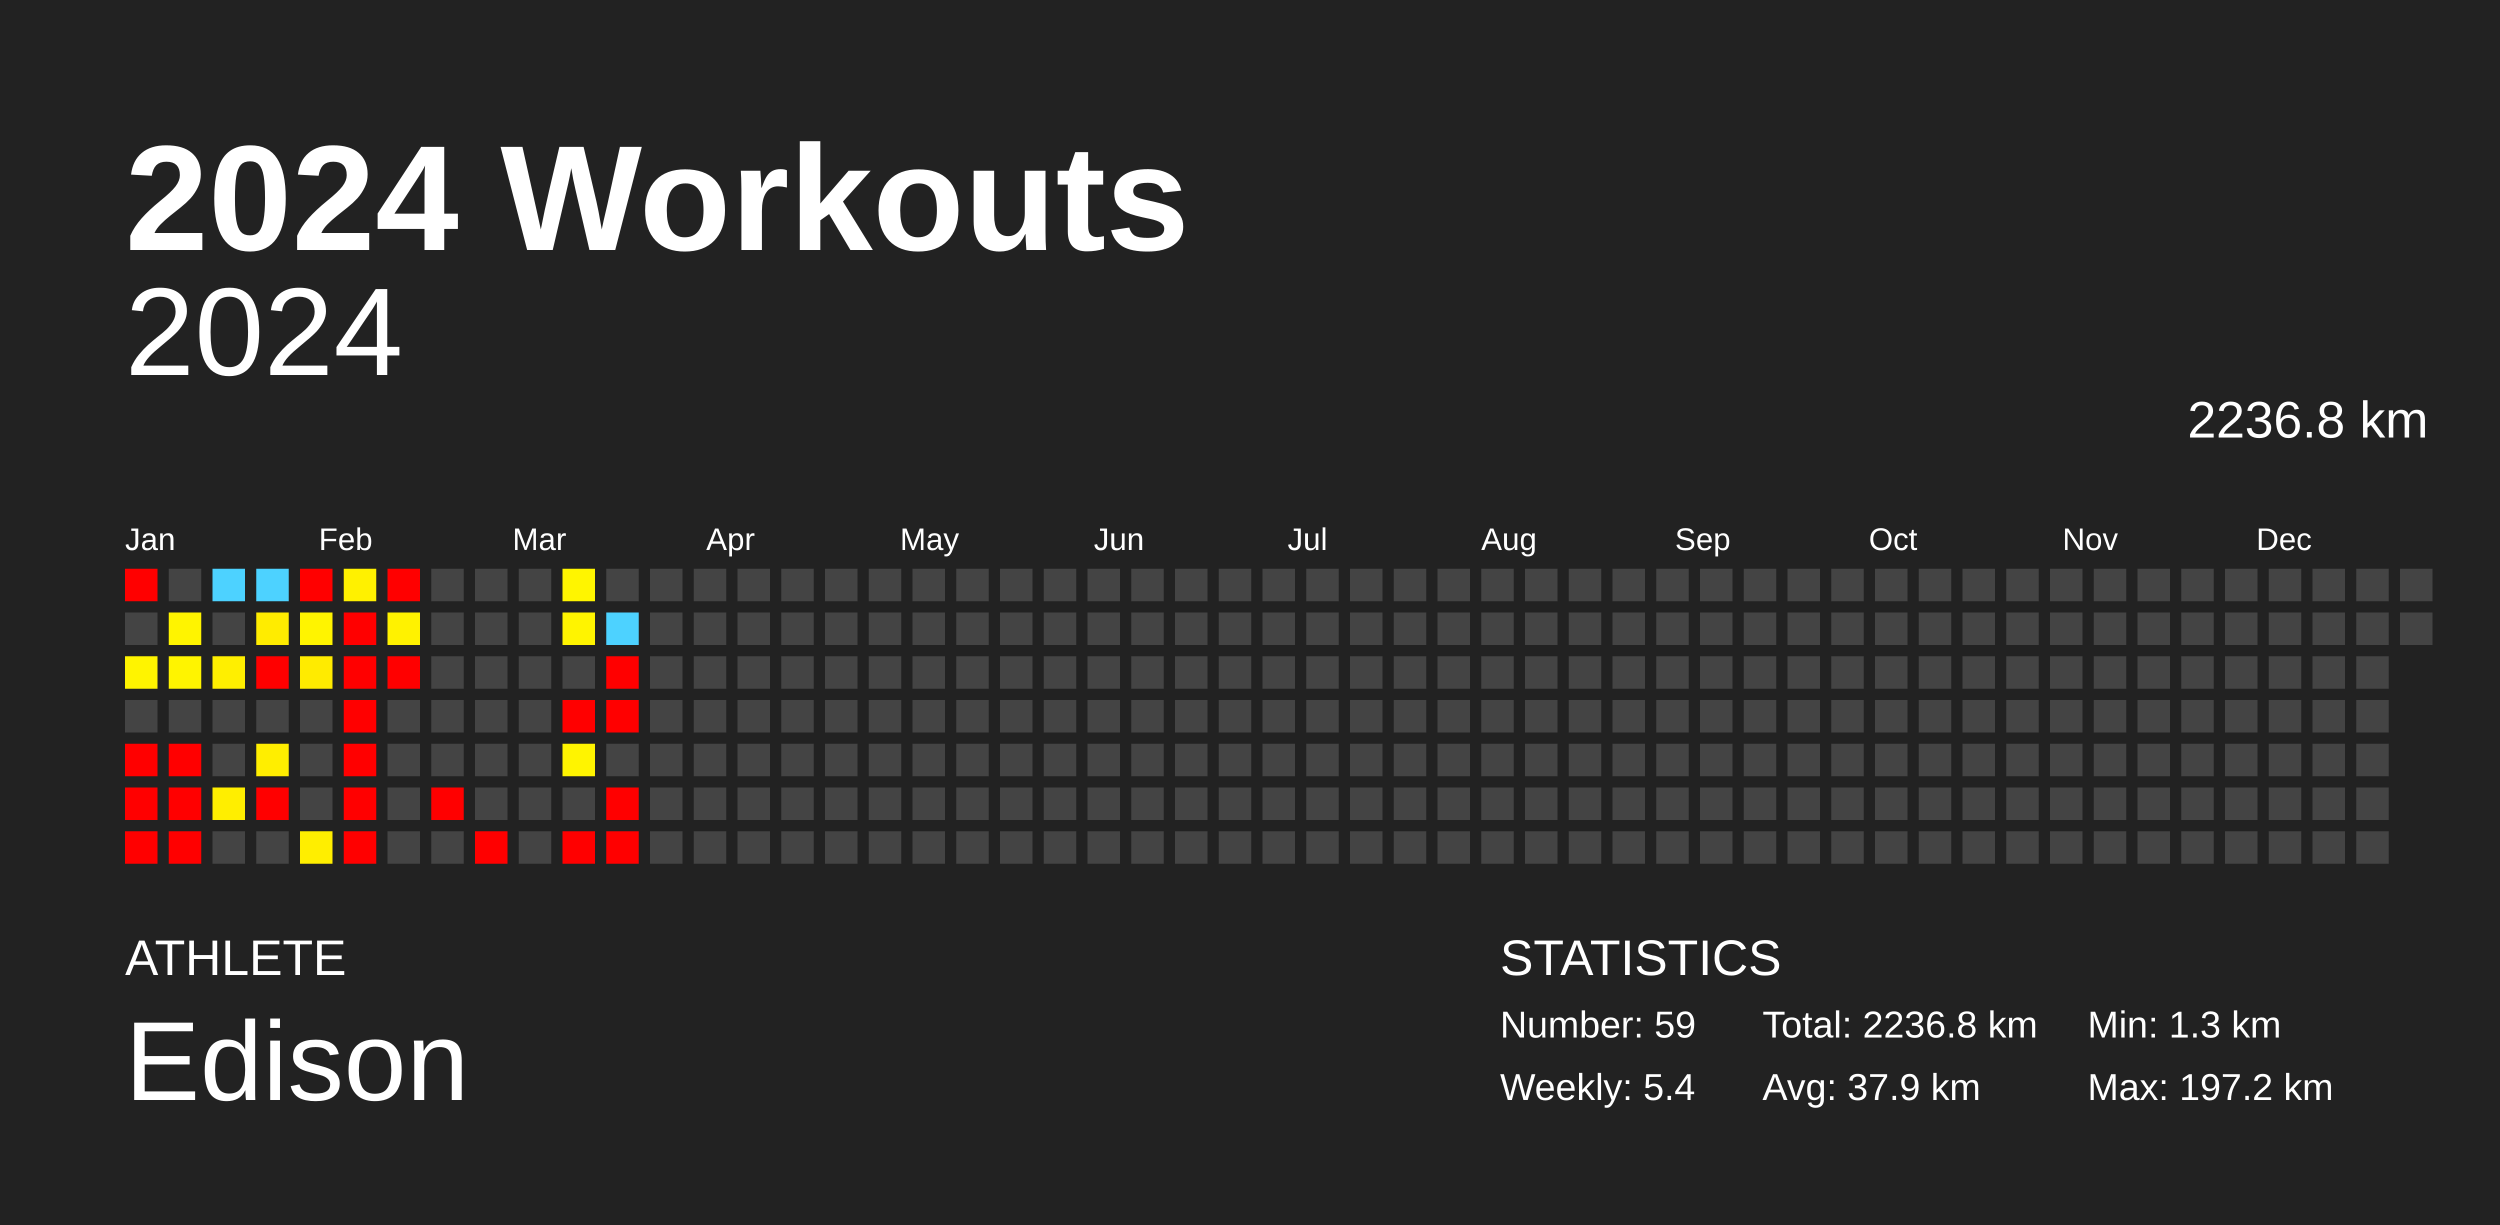
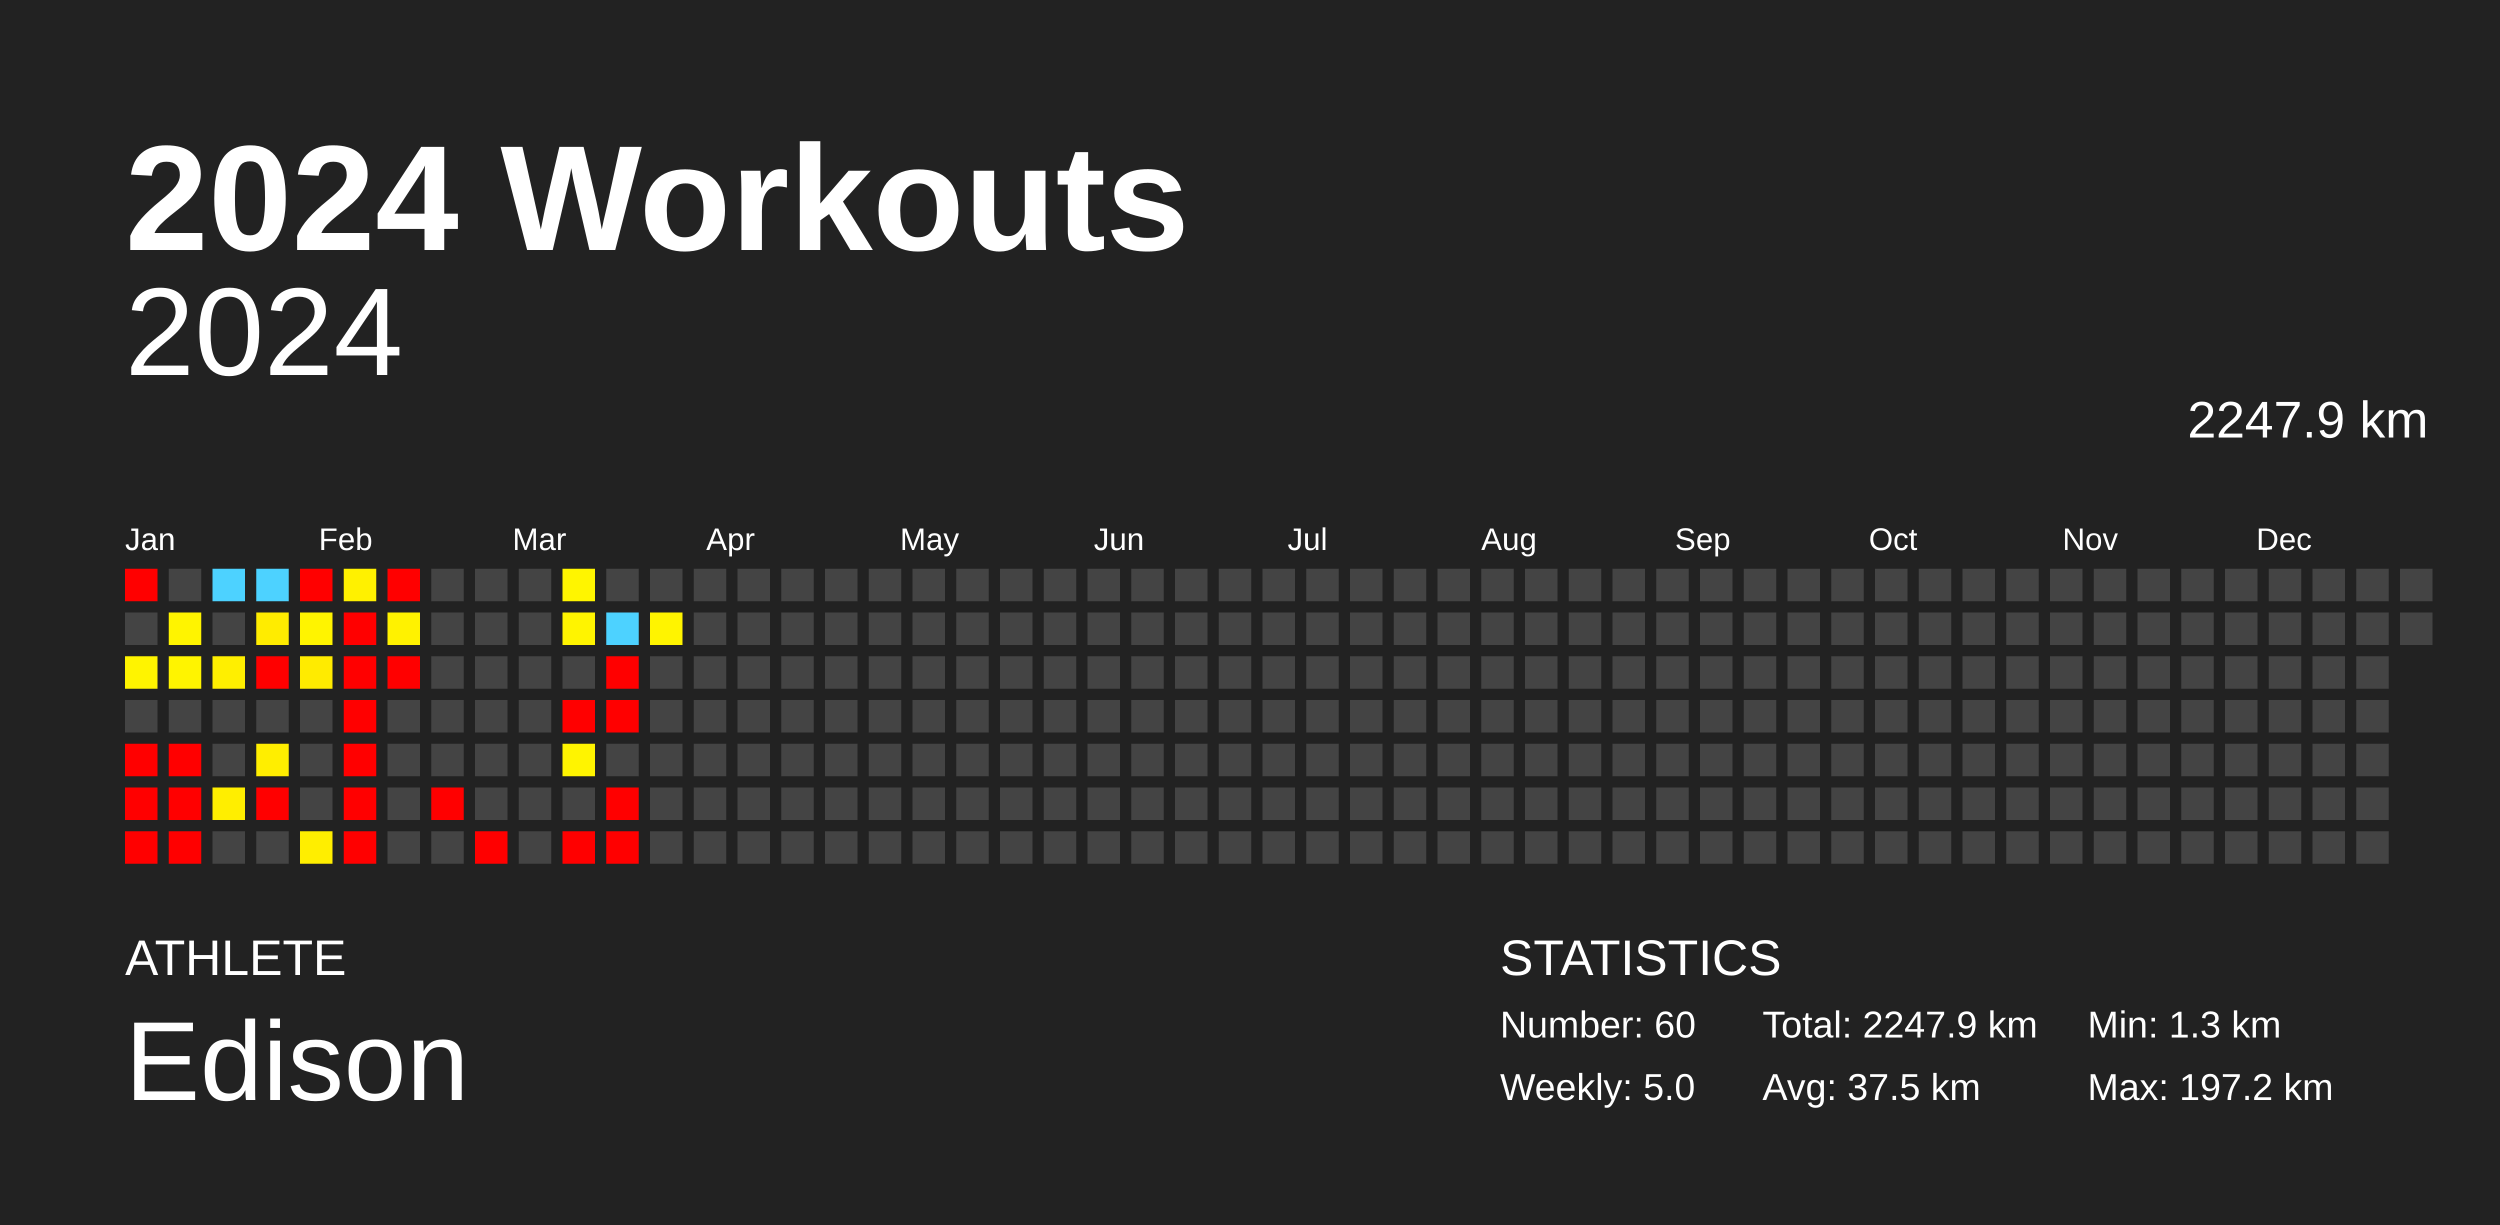
<svg xmlns="http://www.w3.org/2000/svg" baseProfile="full" height="98mm" version="1.1" viewBox="0,0,200,98" width="200mm">
  <defs />
  <rect fill="#222222" height="98" width="200" x="0" y="0" />
  <text fill="#FFFFFF" style="font-size:12px; font-family:Arial; font-weight:bold;" x="10" y="20">2024 Workouts</text>
  <text fill="#FFFFFF" style="font-size:4px; font-family:Arial" x="10" y="78">ATHLETE</text>
  <text fill="#FFFFFF" style="font-size:9px; font-family:Arial" x="10" y="88">Edison</text>
  <text fill="#FFFFFF" style="font-size:4px; font-family:Arial" x="120" y="78">STATISTICS</text>
-   <text fill="#FFFFFF" style="font-size:3px; font-family:Arial" x="120" y="83">Number: 59</text>
-   <text fill="#FFFFFF" style="font-size:3px; font-family:Arial" x="120" y="88">Weekly: 5.4</text>
-   <text fill="#FFFFFF" style="font-size:3px; font-family:Arial" x="141" y="83">Total: 2236.8 km</text>
-   <text fill="#FFFFFF" style="font-size:3px; font-family:Arial" x="141" y="88">Avg: 37.9 km</text>
+   <text fill="#FFFFFF" style="font-size:3px; font-family:Arial" x="120" y="83">Number: 60</text>
+   <text fill="#FFFFFF" style="font-size:3px; font-family:Arial" x="120" y="88">Weekly: 5.0</text>
+   <text fill="#FFFFFF" style="font-size:3px; font-family:Arial" x="141" y="83">Total: 2247.9 km</text>
+   <text fill="#FFFFFF" style="font-size:3px; font-family:Arial" x="141" y="88">Avg: 37.5 km</text>
  <text fill="#FFFFFF" style="font-size:3px; font-family:Arial" x="167" y="83">Min: 1.3 km</text>
  <text fill="#FFFFFF" style="font-size:3px; font-family:Arial" x="167" y="88">Max: 197.2 km</text>
  <text alignment-baseline="hanging" fill="#FFFFFF" style="font-size:10.0px; font-family:Arial;" x="10" y="30">2024</text>
-   <text alignment-baseline="hanging" fill="#FFFFFF" style="font-size:4.125px; font-family:Arial;" x="175" y="35">2236.8 km</text>
+   <text alignment-baseline="hanging" fill="#FFFFFF" style="font-size:4.125px; font-family:Arial;" x="175" y="35">2247.9 km</text>
  <text fill="#FFFFFF" style="font-size:2.5px; font-family:Arial" x="10.0" y="44">Jan</text>
  <text fill="#FFFFFF" style="font-size:2.5px; font-family:Arial" x="25.5" y="44">Feb</text>
  <text fill="#FFFFFF" style="font-size:2.5px; font-family:Arial" x="41.0" y="44">Mar</text>
  <text fill="#FFFFFF" style="font-size:2.5px; font-family:Arial" x="56.5" y="44">Apr</text>
  <text fill="#FFFFFF" style="font-size:2.5px; font-family:Arial" x="72.0" y="44">May</text>
  <text fill="#FFFFFF" style="font-size:2.5px; font-family:Arial" x="87.5" y="44">Jun</text>
  <text fill="#FFFFFF" style="font-size:2.5px; font-family:Arial" x="103.0" y="44">Jul</text>
  <text fill="#FFFFFF" style="font-size:2.5px; font-family:Arial" x="118.5" y="44">Aug</text>
  <text fill="#FFFFFF" style="font-size:2.5px; font-family:Arial" x="134.0" y="44">Sep</text>
  <text fill="#FFFFFF" style="font-size:2.5px; font-family:Arial" x="149.5" y="44">Oct</text>
  <text fill="#FFFFFF" style="font-size:2.5px; font-family:Arial" x="165.0" y="44">Nov</text>
  <text fill="#FFFFFF" style="font-size:2.5px; font-family:Arial" x="180.5" y="44">Dec</text>
  <rect fill="red" height="2.6" width="2.6" x="10.0" y="45.5" />
  <rect fill="#444444" height="2.6" width="2.6" x="10.0" y="49.0" />
  <rect fill="#fff400" height="2.6" width="2.6" x="10.0" y="52.5" />
  <rect fill="#444444" height="2.6" width="2.6" x="10.0" y="56.0" />
  <rect fill="red" height="2.6" width="2.6" x="10.0" y="59.5" />
  <rect fill="red" height="2.6" width="2.6" x="10.0" y="63.0" />
  <rect fill="red" height="2.6" width="2.6" x="10.0" y="66.5" />
  <rect fill="#444444" height="2.6" width="2.6" x="13.5" y="45.5" />
  <rect fill="#fff400" height="2.6" width="2.6" x="13.5" y="49.0" />
  <rect fill="#fff400" height="2.6" width="2.6" x="13.5" y="52.5" />
  <rect fill="#444444" height="2.6" width="2.6" x="13.5" y="56.0" />
  <rect fill="red" height="2.6" width="2.6" x="13.5" y="59.5" />
  <rect fill="red" height="2.6" width="2.6" x="13.5" y="63.0" />
  <rect fill="red" height="2.6" width="2.6" x="13.5" y="66.5" />
  <rect fill="#4dd2ff" height="2.6" width="2.6" x="17.0" y="45.5" />
  <rect fill="#444444" height="2.6" width="2.6" x="17.0" y="49.0" />
  <rect fill="#ffef00" height="2.6" width="2.6" x="17.0" y="52.5" />
  <rect fill="#444444" height="2.6" width="2.6" x="17.0" y="56.0" />
  <rect fill="#444444" height="2.6" width="2.6" x="17.0" y="59.5" />
  <rect fill="#ffee00" height="2.6" width="2.6" x="17.0" y="63.0" />
  <rect fill="#444444" height="2.6" width="2.6" x="17.0" y="66.5" />
  <rect fill="#4dd2ff" height="2.6" width="2.6" x="20.5" y="45.5" />
  <rect fill="#ffec00" height="2.6" width="2.6" x="20.5" y="49.0" />
  <rect fill="red" height="2.6" width="2.6" x="20.5" y="52.5" />
  <rect fill="#444444" height="2.6" width="2.6" x="20.5" y="56.0" />
  <rect fill="#ffee00" height="2.6" width="2.6" x="20.5" y="59.5" />
  <rect fill="red" height="2.6" width="2.6" x="20.5" y="63.0" />
  <rect fill="#444444" height="2.6" width="2.6" x="20.5" y="66.5" />
  <rect fill="red" height="2.6" width="2.6" x="24.0" y="45.5" />
  <rect fill="#fff400" height="2.6" width="2.6" x="24.0" y="49.0" />
  <rect fill="#ffeb00" height="2.6" width="2.6" x="24.0" y="52.5" />
  <rect fill="#444444" height="2.6" width="2.6" x="24.0" y="56.0" />
  <rect fill="#444444" height="2.6" width="2.6" x="24.0" y="59.5" />
  <rect fill="#444444" height="2.6" width="2.6" x="24.0" y="63.0" />
  <rect fill="#ffee00" height="2.6" width="2.6" x="24.0" y="66.5" />
  <rect fill="#fff100" height="2.6" width="2.6" x="27.5" y="45.5" />
  <rect fill="red" height="2.6" width="2.6" x="27.5" y="49.0" />
  <rect fill="red" height="2.6" width="2.6" x="27.5" y="52.5" />
  <rect fill="red" height="2.6" width="2.6" x="27.5" y="56.0" />
  <rect fill="red" height="2.6" width="2.6" x="27.5" y="59.5" />
  <rect fill="red" height="2.6" width="2.6" x="27.5" y="63.0" />
  <rect fill="red" height="2.6" width="2.6" x="27.5" y="66.5" />
  <rect fill="red" height="2.6" width="2.6" x="31.0" y="45.5" />
  <rect fill="#fff200" height="2.6" width="2.6" x="31.0" y="49.0" />
  <rect fill="red" height="2.6" width="2.6" x="31.0" y="52.5" />
  <rect fill="#444444" height="2.6" width="2.6" x="31.0" y="56.0" />
  <rect fill="#444444" height="2.6" width="2.6" x="31.0" y="59.5" />
  <rect fill="#444444" height="2.6" width="2.6" x="31.0" y="63.0" />
  <rect fill="#444444" height="2.6" width="2.6" x="31.0" y="66.5" />
  <rect fill="#444444" height="2.6" width="2.6" x="34.5" y="45.5" />
  <rect fill="#444444" height="2.6" width="2.6" x="34.5" y="49.0" />
  <rect fill="#444444" height="2.6" width="2.6" x="34.5" y="52.5" />
  <rect fill="#444444" height="2.6" width="2.6" x="34.5" y="56.0" />
  <rect fill="#444444" height="2.6" width="2.6" x="34.5" y="59.5" />
  <rect fill="red" height="2.6" width="2.6" x="34.5" y="63.0" />
  <rect fill="#444444" height="2.6" width="2.6" x="34.5" y="66.5" />
  <rect fill="#444444" height="2.6" width="2.6" x="38.0" y="45.5" />
  <rect fill="#444444" height="2.6" width="2.6" x="38.0" y="49.0" />
  <rect fill="#444444" height="2.6" width="2.6" x="38.0" y="52.5" />
  <rect fill="#444444" height="2.6" width="2.6" x="38.0" y="56.0" />
  <rect fill="#444444" height="2.6" width="2.6" x="38.0" y="59.5" />
  <rect fill="#444444" height="2.6" width="2.6" x="38.0" y="63.0" />
  <rect fill="red" height="2.6" width="2.6" x="38.0" y="66.5" />
  <rect fill="#444444" height="2.6" width="2.6" x="41.5" y="45.5" />
  <rect fill="#444444" height="2.6" width="2.6" x="41.5" y="49.0" />
  <rect fill="#444444" height="2.6" width="2.6" x="41.5" y="52.5" />
  <rect fill="#444444" height="2.6" width="2.6" x="41.5" y="56.0" />
  <rect fill="#444444" height="2.6" width="2.6" x="41.5" y="59.5" />
  <rect fill="#444444" height="2.6" width="2.6" x="41.5" y="63.0" />
  <rect fill="#444444" height="2.6" width="2.6" x="41.5" y="66.5" />
  <rect fill="#fff500" height="2.6" width="2.6" x="45.0" y="45.5" />
  <rect fill="#fff400" height="2.6" width="2.6" x="45.0" y="49.0" />
  <rect fill="#444444" height="2.6" width="2.6" x="45.0" y="52.5" />
  <rect fill="red" height="2.6" width="2.6" x="45.0" y="56.0" />
  <rect fill="#fff400" height="2.6" width="2.6" x="45.0" y="59.5" />
  <rect fill="#444444" height="2.6" width="2.6" x="45.0" y="63.0" />
  <rect fill="red" height="2.6" width="2.6" x="45.0" y="66.5" />
  <rect fill="#444444" height="2.6" width="2.6" x="48.5" y="45.5" />
  <rect fill="#4dd2ff" height="2.6" width="2.6" x="48.5" y="49.0" />
  <rect fill="red" height="2.6" width="2.6" x="48.5" y="52.5" />
  <rect fill="red" height="2.6" width="2.6" x="48.5" y="56.0" />
  <rect fill="#444444" height="2.6" width="2.6" x="48.5" y="59.5" />
  <rect fill="red" height="2.6" width="2.6" x="48.5" y="63.0" />
  <rect fill="red" height="2.6" width="2.6" x="48.5" y="66.5" />
  <rect fill="#444444" height="2.6" width="2.6" x="52.0" y="45.5" />
-   <rect fill="#444444" height="2.6" width="2.6" x="52.0" y="49.0" />
+   <rect fill="#fff400" height="2.6" width="2.6" x="52.0" y="49.0" />
  <rect fill="#444444" height="2.6" width="2.6" x="52.0" y="52.5" />
  <rect fill="#444444" height="2.6" width="2.6" x="52.0" y="56.0" />
  <rect fill="#444444" height="2.6" width="2.6" x="52.0" y="59.5" />
  <rect fill="#444444" height="2.6" width="2.6" x="52.0" y="63.0" />
  <rect fill="#444444" height="2.6" width="2.6" x="52.0" y="66.5" />
  <rect fill="#444444" height="2.6" width="2.6" x="55.5" y="45.5" />
  <rect fill="#444444" height="2.6" width="2.6" x="55.5" y="49.0" />
  <rect fill="#444444" height="2.6" width="2.6" x="55.5" y="52.5" />
  <rect fill="#444444" height="2.6" width="2.6" x="55.5" y="56.0" />
  <rect fill="#444444" height="2.6" width="2.6" x="55.5" y="59.5" />
  <rect fill="#444444" height="2.6" width="2.6" x="55.5" y="63.0" />
  <rect fill="#444444" height="2.6" width="2.6" x="55.5" y="66.5" />
  <rect fill="#444444" height="2.6" width="2.6" x="59.0" y="45.5" />
  <rect fill="#444444" height="2.6" width="2.6" x="59.0" y="49.0" />
  <rect fill="#444444" height="2.6" width="2.6" x="59.0" y="52.5" />
  <rect fill="#444444" height="2.6" width="2.6" x="59.0" y="56.0" />
  <rect fill="#444444" height="2.6" width="2.6" x="59.0" y="59.5" />
  <rect fill="#444444" height="2.6" width="2.6" x="59.0" y="63.0" />
  <rect fill="#444444" height="2.6" width="2.6" x="59.0" y="66.5" />
  <rect fill="#444444" height="2.6" width="2.6" x="62.5" y="45.5" />
  <rect fill="#444444" height="2.6" width="2.6" x="62.5" y="49.0" />
  <rect fill="#444444" height="2.6" width="2.6" x="62.5" y="52.5" />
  <rect fill="#444444" height="2.6" width="2.6" x="62.5" y="56.0" />
  <rect fill="#444444" height="2.6" width="2.6" x="62.5" y="59.5" />
  <rect fill="#444444" height="2.6" width="2.6" x="62.5" y="63.0" />
  <rect fill="#444444" height="2.6" width="2.6" x="62.5" y="66.5" />
  <rect fill="#444444" height="2.6" width="2.6" x="66.0" y="45.5" />
  <rect fill="#444444" height="2.6" width="2.6" x="66.0" y="49.0" />
  <rect fill="#444444" height="2.6" width="2.6" x="66.0" y="52.5" />
  <rect fill="#444444" height="2.6" width="2.6" x="66.0" y="56.0" />
  <rect fill="#444444" height="2.6" width="2.6" x="66.0" y="59.5" />
  <rect fill="#444444" height="2.6" width="2.6" x="66.0" y="63.0" />
  <rect fill="#444444" height="2.6" width="2.6" x="66.0" y="66.5" />
  <rect fill="#444444" height="2.6" width="2.6" x="69.5" y="45.5" />
  <rect fill="#444444" height="2.6" width="2.6" x="69.5" y="49.0" />
  <rect fill="#444444" height="2.6" width="2.6" x="69.5" y="52.5" />
  <rect fill="#444444" height="2.6" width="2.6" x="69.5" y="56.0" />
  <rect fill="#444444" height="2.6" width="2.6" x="69.5" y="59.5" />
  <rect fill="#444444" height="2.6" width="2.6" x="69.5" y="63.0" />
  <rect fill="#444444" height="2.6" width="2.6" x="69.5" y="66.5" />
  <rect fill="#444444" height="2.6" width="2.6" x="73.0" y="45.5" />
  <rect fill="#444444" height="2.6" width="2.6" x="73.0" y="49.0" />
  <rect fill="#444444" height="2.6" width="2.6" x="73.0" y="52.5" />
  <rect fill="#444444" height="2.6" width="2.6" x="73.0" y="56.0" />
  <rect fill="#444444" height="2.6" width="2.6" x="73.0" y="59.5" />
  <rect fill="#444444" height="2.6" width="2.6" x="73.0" y="63.0" />
  <rect fill="#444444" height="2.6" width="2.6" x="73.0" y="66.5" />
  <rect fill="#444444" height="2.6" width="2.6" x="76.5" y="45.5" />
  <rect fill="#444444" height="2.6" width="2.6" x="76.5" y="49.0" />
  <rect fill="#444444" height="2.6" width="2.6" x="76.5" y="52.5" />
  <rect fill="#444444" height="2.6" width="2.6" x="76.5" y="56.0" />
  <rect fill="#444444" height="2.6" width="2.6" x="76.5" y="59.5" />
  <rect fill="#444444" height="2.6" width="2.6" x="76.5" y="63.0" />
  <rect fill="#444444" height="2.6" width="2.6" x="76.5" y="66.5" />
  <rect fill="#444444" height="2.6" width="2.6" x="80.0" y="45.5" />
  <rect fill="#444444" height="2.6" width="2.6" x="80.0" y="49.0" />
  <rect fill="#444444" height="2.6" width="2.6" x="80.0" y="52.5" />
  <rect fill="#444444" height="2.6" width="2.6" x="80.0" y="56.0" />
  <rect fill="#444444" height="2.6" width="2.6" x="80.0" y="59.5" />
  <rect fill="#444444" height="2.6" width="2.6" x="80.0" y="63.0" />
  <rect fill="#444444" height="2.6" width="2.6" x="80.0" y="66.5" />
  <rect fill="#444444" height="2.6" width="2.6" x="83.5" y="45.5" />
  <rect fill="#444444" height="2.6" width="2.6" x="83.5" y="49.0" />
  <rect fill="#444444" height="2.6" width="2.6" x="83.5" y="52.5" />
  <rect fill="#444444" height="2.6" width="2.6" x="83.5" y="56.0" />
  <rect fill="#444444" height="2.6" width="2.6" x="83.5" y="59.5" />
  <rect fill="#444444" height="2.6" width="2.6" x="83.5" y="63.0" />
  <rect fill="#444444" height="2.6" width="2.6" x="83.5" y="66.5" />
  <rect fill="#444444" height="2.6" width="2.6" x="87.0" y="45.5" />
  <rect fill="#444444" height="2.6" width="2.6" x="87.0" y="49.0" />
  <rect fill="#444444" height="2.6" width="2.6" x="87.0" y="52.5" />
  <rect fill="#444444" height="2.6" width="2.6" x="87.0" y="56.0" />
  <rect fill="#444444" height="2.6" width="2.6" x="87.0" y="59.5" />
  <rect fill="#444444" height="2.6" width="2.6" x="87.0" y="63.0" />
  <rect fill="#444444" height="2.6" width="2.6" x="87.0" y="66.5" />
  <rect fill="#444444" height="2.6" width="2.6" x="90.5" y="45.5" />
  <rect fill="#444444" height="2.6" width="2.6" x="90.5" y="49.0" />
  <rect fill="#444444" height="2.6" width="2.6" x="90.5" y="52.5" />
  <rect fill="#444444" height="2.6" width="2.6" x="90.5" y="56.0" />
  <rect fill="#444444" height="2.6" width="2.6" x="90.5" y="59.5" />
  <rect fill="#444444" height="2.6" width="2.6" x="90.5" y="63.0" />
  <rect fill="#444444" height="2.6" width="2.6" x="90.5" y="66.5" />
  <rect fill="#444444" height="2.6" width="2.6" x="94.0" y="45.5" />
  <rect fill="#444444" height="2.6" width="2.6" x="94.0" y="49.0" />
  <rect fill="#444444" height="2.6" width="2.6" x="94.0" y="52.5" />
  <rect fill="#444444" height="2.6" width="2.6" x="94.0" y="56.0" />
  <rect fill="#444444" height="2.6" width="2.6" x="94.0" y="59.5" />
  <rect fill="#444444" height="2.6" width="2.6" x="94.0" y="63.0" />
  <rect fill="#444444" height="2.6" width="2.6" x="94.0" y="66.5" />
  <rect fill="#444444" height="2.6" width="2.6" x="97.5" y="45.5" />
  <rect fill="#444444" height="2.6" width="2.6" x="97.5" y="49.0" />
  <rect fill="#444444" height="2.6" width="2.6" x="97.5" y="52.5" />
  <rect fill="#444444" height="2.6" width="2.6" x="97.5" y="56.0" />
  <rect fill="#444444" height="2.6" width="2.6" x="97.5" y="59.5" />
  <rect fill="#444444" height="2.6" width="2.6" x="97.5" y="63.0" />
  <rect fill="#444444" height="2.6" width="2.6" x="97.5" y="66.5" />
  <rect fill="#444444" height="2.6" width="2.6" x="101.0" y="45.5" />
  <rect fill="#444444" height="2.6" width="2.6" x="101.0" y="49.0" />
  <rect fill="#444444" height="2.6" width="2.6" x="101.0" y="52.5" />
  <rect fill="#444444" height="2.6" width="2.6" x="101.0" y="56.0" />
  <rect fill="#444444" height="2.6" width="2.6" x="101.0" y="59.5" />
  <rect fill="#444444" height="2.6" width="2.6" x="101.0" y="63.0" />
  <rect fill="#444444" height="2.6" width="2.6" x="101.0" y="66.5" />
  <rect fill="#444444" height="2.6" width="2.6" x="104.5" y="45.5" />
  <rect fill="#444444" height="2.6" width="2.6" x="104.5" y="49.0" />
  <rect fill="#444444" height="2.6" width="2.6" x="104.5" y="52.5" />
  <rect fill="#444444" height="2.6" width="2.6" x="104.5" y="56.0" />
  <rect fill="#444444" height="2.6" width="2.6" x="104.5" y="59.5" />
  <rect fill="#444444" height="2.6" width="2.6" x="104.5" y="63.0" />
  <rect fill="#444444" height="2.6" width="2.6" x="104.5" y="66.5" />
  <rect fill="#444444" height="2.6" width="2.6" x="108.0" y="45.5" />
  <rect fill="#444444" height="2.6" width="2.6" x="108.0" y="49.0" />
  <rect fill="#444444" height="2.6" width="2.6" x="108.0" y="52.5" />
  <rect fill="#444444" height="2.6" width="2.6" x="108.0" y="56.0" />
  <rect fill="#444444" height="2.6" width="2.6" x="108.0" y="59.5" />
  <rect fill="#444444" height="2.6" width="2.6" x="108.0" y="63.0" />
  <rect fill="#444444" height="2.6" width="2.6" x="108.0" y="66.5" />
  <rect fill="#444444" height="2.6" width="2.6" x="111.5" y="45.5" />
  <rect fill="#444444" height="2.6" width="2.6" x="111.5" y="49.0" />
  <rect fill="#444444" height="2.6" width="2.6" x="111.5" y="52.5" />
  <rect fill="#444444" height="2.6" width="2.6" x="111.5" y="56.0" />
  <rect fill="#444444" height="2.6" width="2.6" x="111.5" y="59.5" />
  <rect fill="#444444" height="2.6" width="2.6" x="111.5" y="63.0" />
  <rect fill="#444444" height="2.6" width="2.6" x="111.5" y="66.5" />
  <rect fill="#444444" height="2.6" width="2.6" x="115.0" y="45.5" />
  <rect fill="#444444" height="2.6" width="2.6" x="115.0" y="49.0" />
  <rect fill="#444444" height="2.6" width="2.6" x="115.0" y="52.5" />
  <rect fill="#444444" height="2.6" width="2.6" x="115.0" y="56.0" />
  <rect fill="#444444" height="2.6" width="2.6" x="115.0" y="59.5" />
  <rect fill="#444444" height="2.6" width="2.6" x="115.0" y="63.0" />
  <rect fill="#444444" height="2.6" width="2.6" x="115.0" y="66.5" />
  <rect fill="#444444" height="2.6" width="2.6" x="118.5" y="45.5" />
  <rect fill="#444444" height="2.6" width="2.6" x="118.5" y="49.0" />
  <rect fill="#444444" height="2.6" width="2.6" x="118.5" y="52.5" />
  <rect fill="#444444" height="2.6" width="2.6" x="118.5" y="56.0" />
  <rect fill="#444444" height="2.6" width="2.6" x="118.5" y="59.5" />
  <rect fill="#444444" height="2.6" width="2.6" x="118.5" y="63.0" />
  <rect fill="#444444" height="2.6" width="2.6" x="118.5" y="66.5" />
  <rect fill="#444444" height="2.6" width="2.6" x="122.0" y="45.5" />
  <rect fill="#444444" height="2.6" width="2.6" x="122.0" y="49.0" />
  <rect fill="#444444" height="2.6" width="2.6" x="122.0" y="52.5" />
  <rect fill="#444444" height="2.6" width="2.6" x="122.0" y="56.0" />
  <rect fill="#444444" height="2.6" width="2.6" x="122.0" y="59.5" />
  <rect fill="#444444" height="2.6" width="2.6" x="122.0" y="63.0" />
  <rect fill="#444444" height="2.6" width="2.6" x="122.0" y="66.5" />
  <rect fill="#444444" height="2.6" width="2.6" x="125.5" y="45.5" />
  <rect fill="#444444" height="2.6" width="2.6" x="125.5" y="49.0" />
  <rect fill="#444444" height="2.6" width="2.6" x="125.5" y="52.5" />
  <rect fill="#444444" height="2.6" width="2.6" x="125.5" y="56.0" />
  <rect fill="#444444" height="2.6" width="2.6" x="125.5" y="59.5" />
  <rect fill="#444444" height="2.6" width="2.6" x="125.5" y="63.0" />
  <rect fill="#444444" height="2.6" width="2.6" x="125.5" y="66.5" />
  <rect fill="#444444" height="2.6" width="2.6" x="129.0" y="45.5" />
  <rect fill="#444444" height="2.6" width="2.6" x="129.0" y="49.0" />
  <rect fill="#444444" height="2.6" width="2.6" x="129.0" y="52.5" />
  <rect fill="#444444" height="2.6" width="2.6" x="129.0" y="56.0" />
  <rect fill="#444444" height="2.6" width="2.6" x="129.0" y="59.5" />
  <rect fill="#444444" height="2.6" width="2.6" x="129.0" y="63.0" />
  <rect fill="#444444" height="2.6" width="2.6" x="129.0" y="66.5" />
  <rect fill="#444444" height="2.6" width="2.6" x="132.5" y="45.5" />
  <rect fill="#444444" height="2.6" width="2.6" x="132.5" y="49.0" />
  <rect fill="#444444" height="2.6" width="2.6" x="132.5" y="52.5" />
  <rect fill="#444444" height="2.6" width="2.6" x="132.5" y="56.0" />
  <rect fill="#444444" height="2.6" width="2.6" x="132.5" y="59.5" />
  <rect fill="#444444" height="2.6" width="2.6" x="132.5" y="63.0" />
  <rect fill="#444444" height="2.6" width="2.6" x="132.5" y="66.5" />
  <rect fill="#444444" height="2.6" width="2.6" x="136.0" y="45.5" />
  <rect fill="#444444" height="2.6" width="2.6" x="136.0" y="49.0" />
  <rect fill="#444444" height="2.6" width="2.6" x="136.0" y="52.5" />
  <rect fill="#444444" height="2.6" width="2.6" x="136.0" y="56.0" />
  <rect fill="#444444" height="2.6" width="2.6" x="136.0" y="59.5" />
  <rect fill="#444444" height="2.6" width="2.6" x="136.0" y="63.0" />
  <rect fill="#444444" height="2.6" width="2.6" x="136.0" y="66.5" />
  <rect fill="#444444" height="2.6" width="2.6" x="139.5" y="45.5" />
  <rect fill="#444444" height="2.6" width="2.6" x="139.5" y="49.0" />
  <rect fill="#444444" height="2.6" width="2.6" x="139.5" y="52.5" />
  <rect fill="#444444" height="2.6" width="2.6" x="139.5" y="56.0" />
  <rect fill="#444444" height="2.6" width="2.6" x="139.5" y="59.5" />
  <rect fill="#444444" height="2.6" width="2.6" x="139.5" y="63.0" />
  <rect fill="#444444" height="2.6" width="2.6" x="139.5" y="66.5" />
  <rect fill="#444444" height="2.6" width="2.6" x="143.0" y="45.5" />
  <rect fill="#444444" height="2.6" width="2.6" x="143.0" y="49.0" />
  <rect fill="#444444" height="2.6" width="2.6" x="143.0" y="52.5" />
  <rect fill="#444444" height="2.6" width="2.6" x="143.0" y="56.0" />
  <rect fill="#444444" height="2.6" width="2.6" x="143.0" y="59.5" />
  <rect fill="#444444" height="2.6" width="2.6" x="143.0" y="63.0" />
  <rect fill="#444444" height="2.6" width="2.6" x="143.0" y="66.5" />
  <rect fill="#444444" height="2.6" width="2.6" x="146.5" y="45.5" />
  <rect fill="#444444" height="2.6" width="2.6" x="146.5" y="49.0" />
  <rect fill="#444444" height="2.6" width="2.6" x="146.5" y="52.5" />
  <rect fill="#444444" height="2.6" width="2.6" x="146.5" y="56.0" />
  <rect fill="#444444" height="2.6" width="2.6" x="146.5" y="59.5" />
  <rect fill="#444444" height="2.6" width="2.6" x="146.5" y="63.0" />
  <rect fill="#444444" height="2.6" width="2.6" x="146.5" y="66.5" />
  <rect fill="#444444" height="2.6" width="2.6" x="150.0" y="45.5" />
  <rect fill="#444444" height="2.6" width="2.6" x="150.0" y="49.0" />
  <rect fill="#444444" height="2.6" width="2.6" x="150.0" y="52.5" />
  <rect fill="#444444" height="2.6" width="2.6" x="150.0" y="56.0" />
  <rect fill="#444444" height="2.6" width="2.6" x="150.0" y="59.5" />
  <rect fill="#444444" height="2.6" width="2.6" x="150.0" y="63.0" />
  <rect fill="#444444" height="2.6" width="2.6" x="150.0" y="66.5" />
  <rect fill="#444444" height="2.6" width="2.6" x="153.5" y="45.5" />
  <rect fill="#444444" height="2.6" width="2.6" x="153.5" y="49.0" />
  <rect fill="#444444" height="2.6" width="2.6" x="153.5" y="52.5" />
  <rect fill="#444444" height="2.6" width="2.6" x="153.5" y="56.0" />
  <rect fill="#444444" height="2.6" width="2.6" x="153.5" y="59.5" />
  <rect fill="#444444" height="2.6" width="2.6" x="153.5" y="63.0" />
  <rect fill="#444444" height="2.6" width="2.6" x="153.5" y="66.5" />
  <rect fill="#444444" height="2.6" width="2.6" x="157.0" y="45.5" />
  <rect fill="#444444" height="2.6" width="2.6" x="157.0" y="49.0" />
  <rect fill="#444444" height="2.6" width="2.6" x="157.0" y="52.5" />
  <rect fill="#444444" height="2.6" width="2.6" x="157.0" y="56.0" />
  <rect fill="#444444" height="2.6" width="2.6" x="157.0" y="59.5" />
  <rect fill="#444444" height="2.6" width="2.6" x="157.0" y="63.0" />
  <rect fill="#444444" height="2.6" width="2.6" x="157.0" y="66.5" />
  <rect fill="#444444" height="2.6" width="2.6" x="160.5" y="45.5" />
  <rect fill="#444444" height="2.6" width="2.6" x="160.5" y="49.0" />
  <rect fill="#444444" height="2.6" width="2.6" x="160.5" y="52.5" />
  <rect fill="#444444" height="2.6" width="2.6" x="160.5" y="56.0" />
  <rect fill="#444444" height="2.6" width="2.6" x="160.5" y="59.5" />
  <rect fill="#444444" height="2.6" width="2.6" x="160.5" y="63.0" />
  <rect fill="#444444" height="2.6" width="2.6" x="160.5" y="66.5" />
  <rect fill="#444444" height="2.6" width="2.6" x="164.0" y="45.5" />
  <rect fill="#444444" height="2.6" width="2.6" x="164.0" y="49.0" />
  <rect fill="#444444" height="2.6" width="2.6" x="164.0" y="52.5" />
  <rect fill="#444444" height="2.6" width="2.6" x="164.0" y="56.0" />
  <rect fill="#444444" height="2.6" width="2.6" x="164.0" y="59.5" />
  <rect fill="#444444" height="2.6" width="2.6" x="164.0" y="63.0" />
  <rect fill="#444444" height="2.6" width="2.6" x="164.0" y="66.5" />
  <rect fill="#444444" height="2.6" width="2.6" x="167.5" y="45.5" />
  <rect fill="#444444" height="2.6" width="2.6" x="167.5" y="49.0" />
  <rect fill="#444444" height="2.6" width="2.6" x="167.5" y="52.5" />
  <rect fill="#444444" height="2.6" width="2.6" x="167.5" y="56.0" />
  <rect fill="#444444" height="2.6" width="2.6" x="167.5" y="59.5" />
  <rect fill="#444444" height="2.6" width="2.6" x="167.5" y="63.0" />
  <rect fill="#444444" height="2.6" width="2.6" x="167.5" y="66.5" />
  <rect fill="#444444" height="2.6" width="2.6" x="171.0" y="45.5" />
  <rect fill="#444444" height="2.6" width="2.6" x="171.0" y="49.0" />
  <rect fill="#444444" height="2.6" width="2.6" x="171.0" y="52.5" />
  <rect fill="#444444" height="2.6" width="2.6" x="171.0" y="56.0" />
  <rect fill="#444444" height="2.6" width="2.6" x="171.0" y="59.5" />
  <rect fill="#444444" height="2.6" width="2.6" x="171.0" y="63.0" />
  <rect fill="#444444" height="2.6" width="2.6" x="171.0" y="66.5" />
  <rect fill="#444444" height="2.6" width="2.6" x="174.5" y="45.5" />
  <rect fill="#444444" height="2.6" width="2.6" x="174.5" y="49.0" />
  <rect fill="#444444" height="2.6" width="2.6" x="174.5" y="52.5" />
  <rect fill="#444444" height="2.6" width="2.6" x="174.5" y="56.0" />
  <rect fill="#444444" height="2.6" width="2.6" x="174.5" y="59.5" />
  <rect fill="#444444" height="2.6" width="2.6" x="174.5" y="63.0" />
  <rect fill="#444444" height="2.6" width="2.6" x="174.5" y="66.5" />
  <rect fill="#444444" height="2.6" width="2.6" x="178.0" y="45.5" />
  <rect fill="#444444" height="2.6" width="2.6" x="178.0" y="49.0" />
  <rect fill="#444444" height="2.6" width="2.6" x="178.0" y="52.5" />
  <rect fill="#444444" height="2.6" width="2.6" x="178.0" y="56.0" />
  <rect fill="#444444" height="2.6" width="2.6" x="178.0" y="59.5" />
  <rect fill="#444444" height="2.6" width="2.6" x="178.0" y="63.0" />
  <rect fill="#444444" height="2.6" width="2.6" x="178.0" y="66.5" />
  <rect fill="#444444" height="2.6" width="2.6" x="181.5" y="45.5" />
  <rect fill="#444444" height="2.6" width="2.6" x="181.5" y="49.0" />
  <rect fill="#444444" height="2.6" width="2.6" x="181.5" y="52.5" />
  <rect fill="#444444" height="2.6" width="2.6" x="181.5" y="56.0" />
  <rect fill="#444444" height="2.6" width="2.6" x="181.5" y="59.5" />
  <rect fill="#444444" height="2.6" width="2.6" x="181.5" y="63.0" />
  <rect fill="#444444" height="2.6" width="2.6" x="181.5" y="66.5" />
  <rect fill="#444444" height="2.6" width="2.6" x="185.0" y="45.5" />
  <rect fill="#444444" height="2.6" width="2.6" x="185.0" y="49.0" />
  <rect fill="#444444" height="2.6" width="2.6" x="185.0" y="52.5" />
  <rect fill="#444444" height="2.6" width="2.6" x="185.0" y="56.0" />
  <rect fill="#444444" height="2.6" width="2.6" x="185.0" y="59.5" />
  <rect fill="#444444" height="2.6" width="2.6" x="185.0" y="63.0" />
  <rect fill="#444444" height="2.6" width="2.6" x="185.0" y="66.5" />
  <rect fill="#444444" height="2.6" width="2.6" x="188.5" y="45.5" />
  <rect fill="#444444" height="2.6" width="2.6" x="188.5" y="49.0" />
  <rect fill="#444444" height="2.6" width="2.6" x="188.5" y="52.5" />
  <rect fill="#444444" height="2.6" width="2.6" x="188.5" y="56.0" />
  <rect fill="#444444" height="2.6" width="2.6" x="188.5" y="59.5" />
  <rect fill="#444444" height="2.6" width="2.6" x="188.5" y="63.0" />
  <rect fill="#444444" height="2.6" width="2.6" x="188.5" y="66.5" />
  <rect fill="#444444" height="2.6" width="2.6" x="192.0" y="45.5" />
  <rect fill="#444444" height="2.6" width="2.6" x="192.0" y="49.0" />
</svg>
